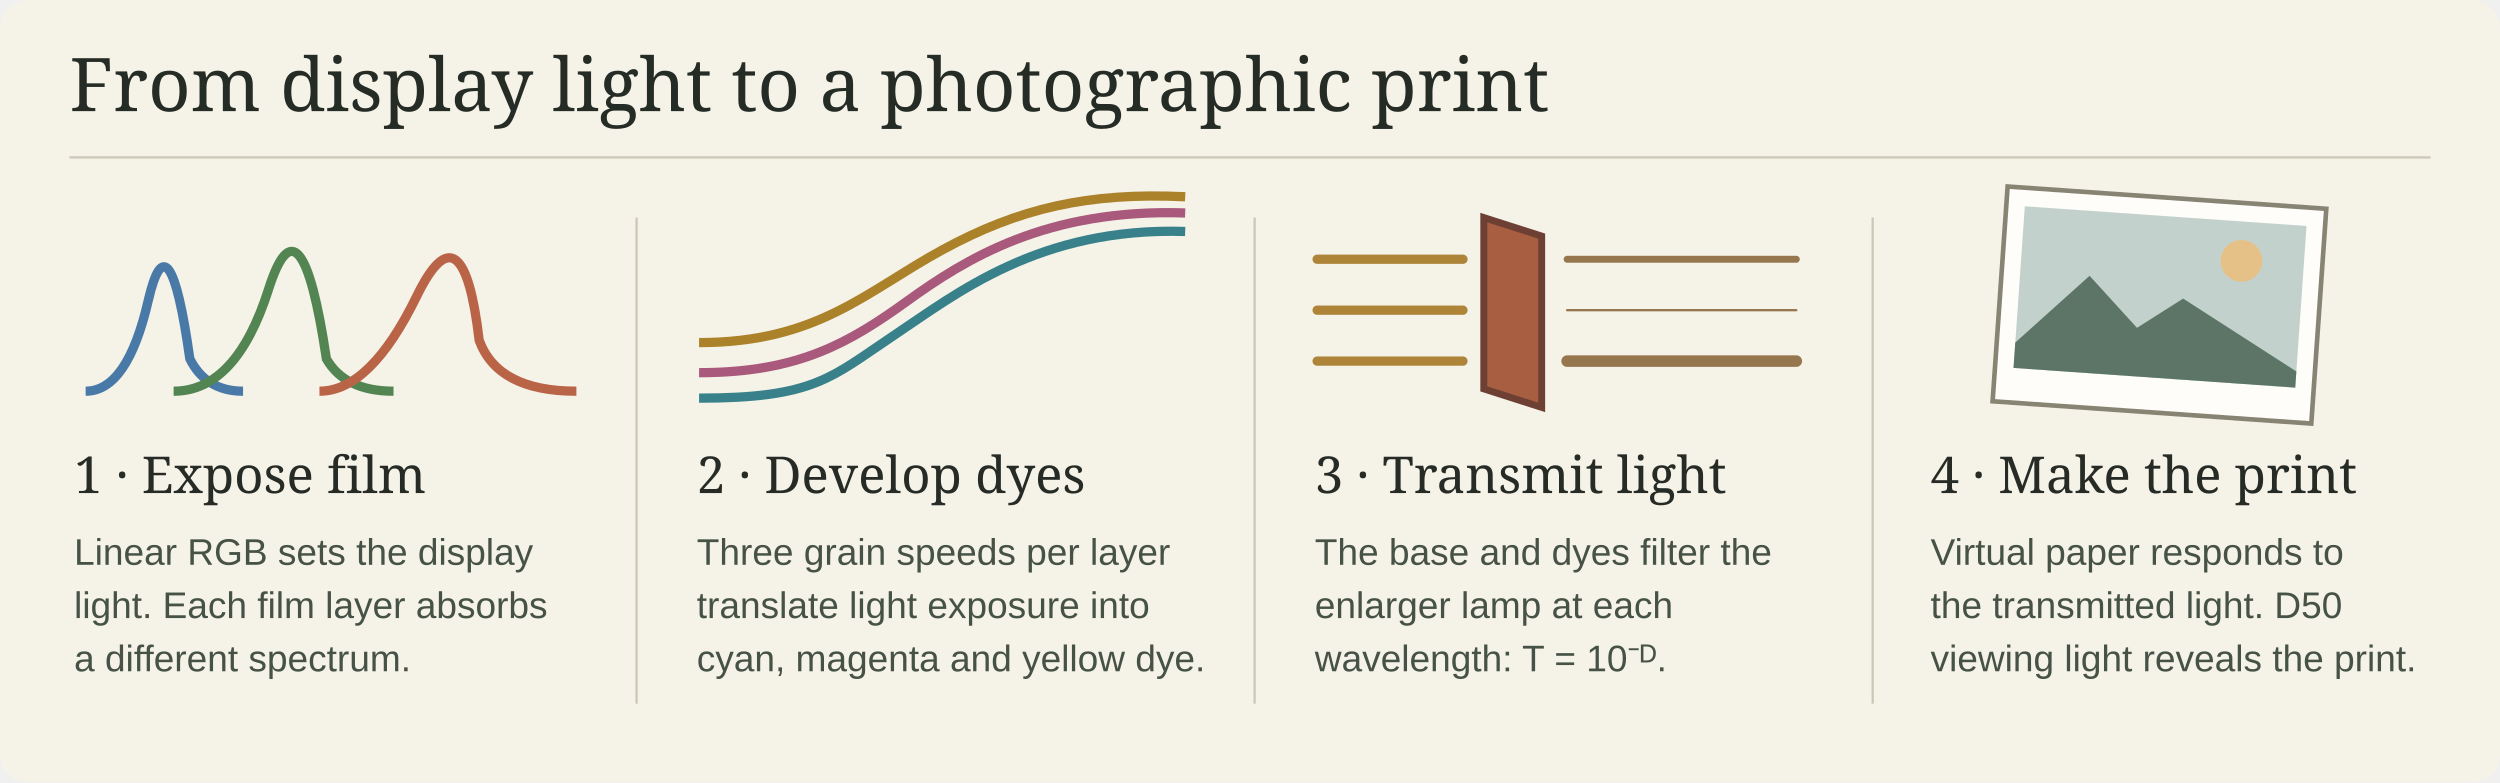
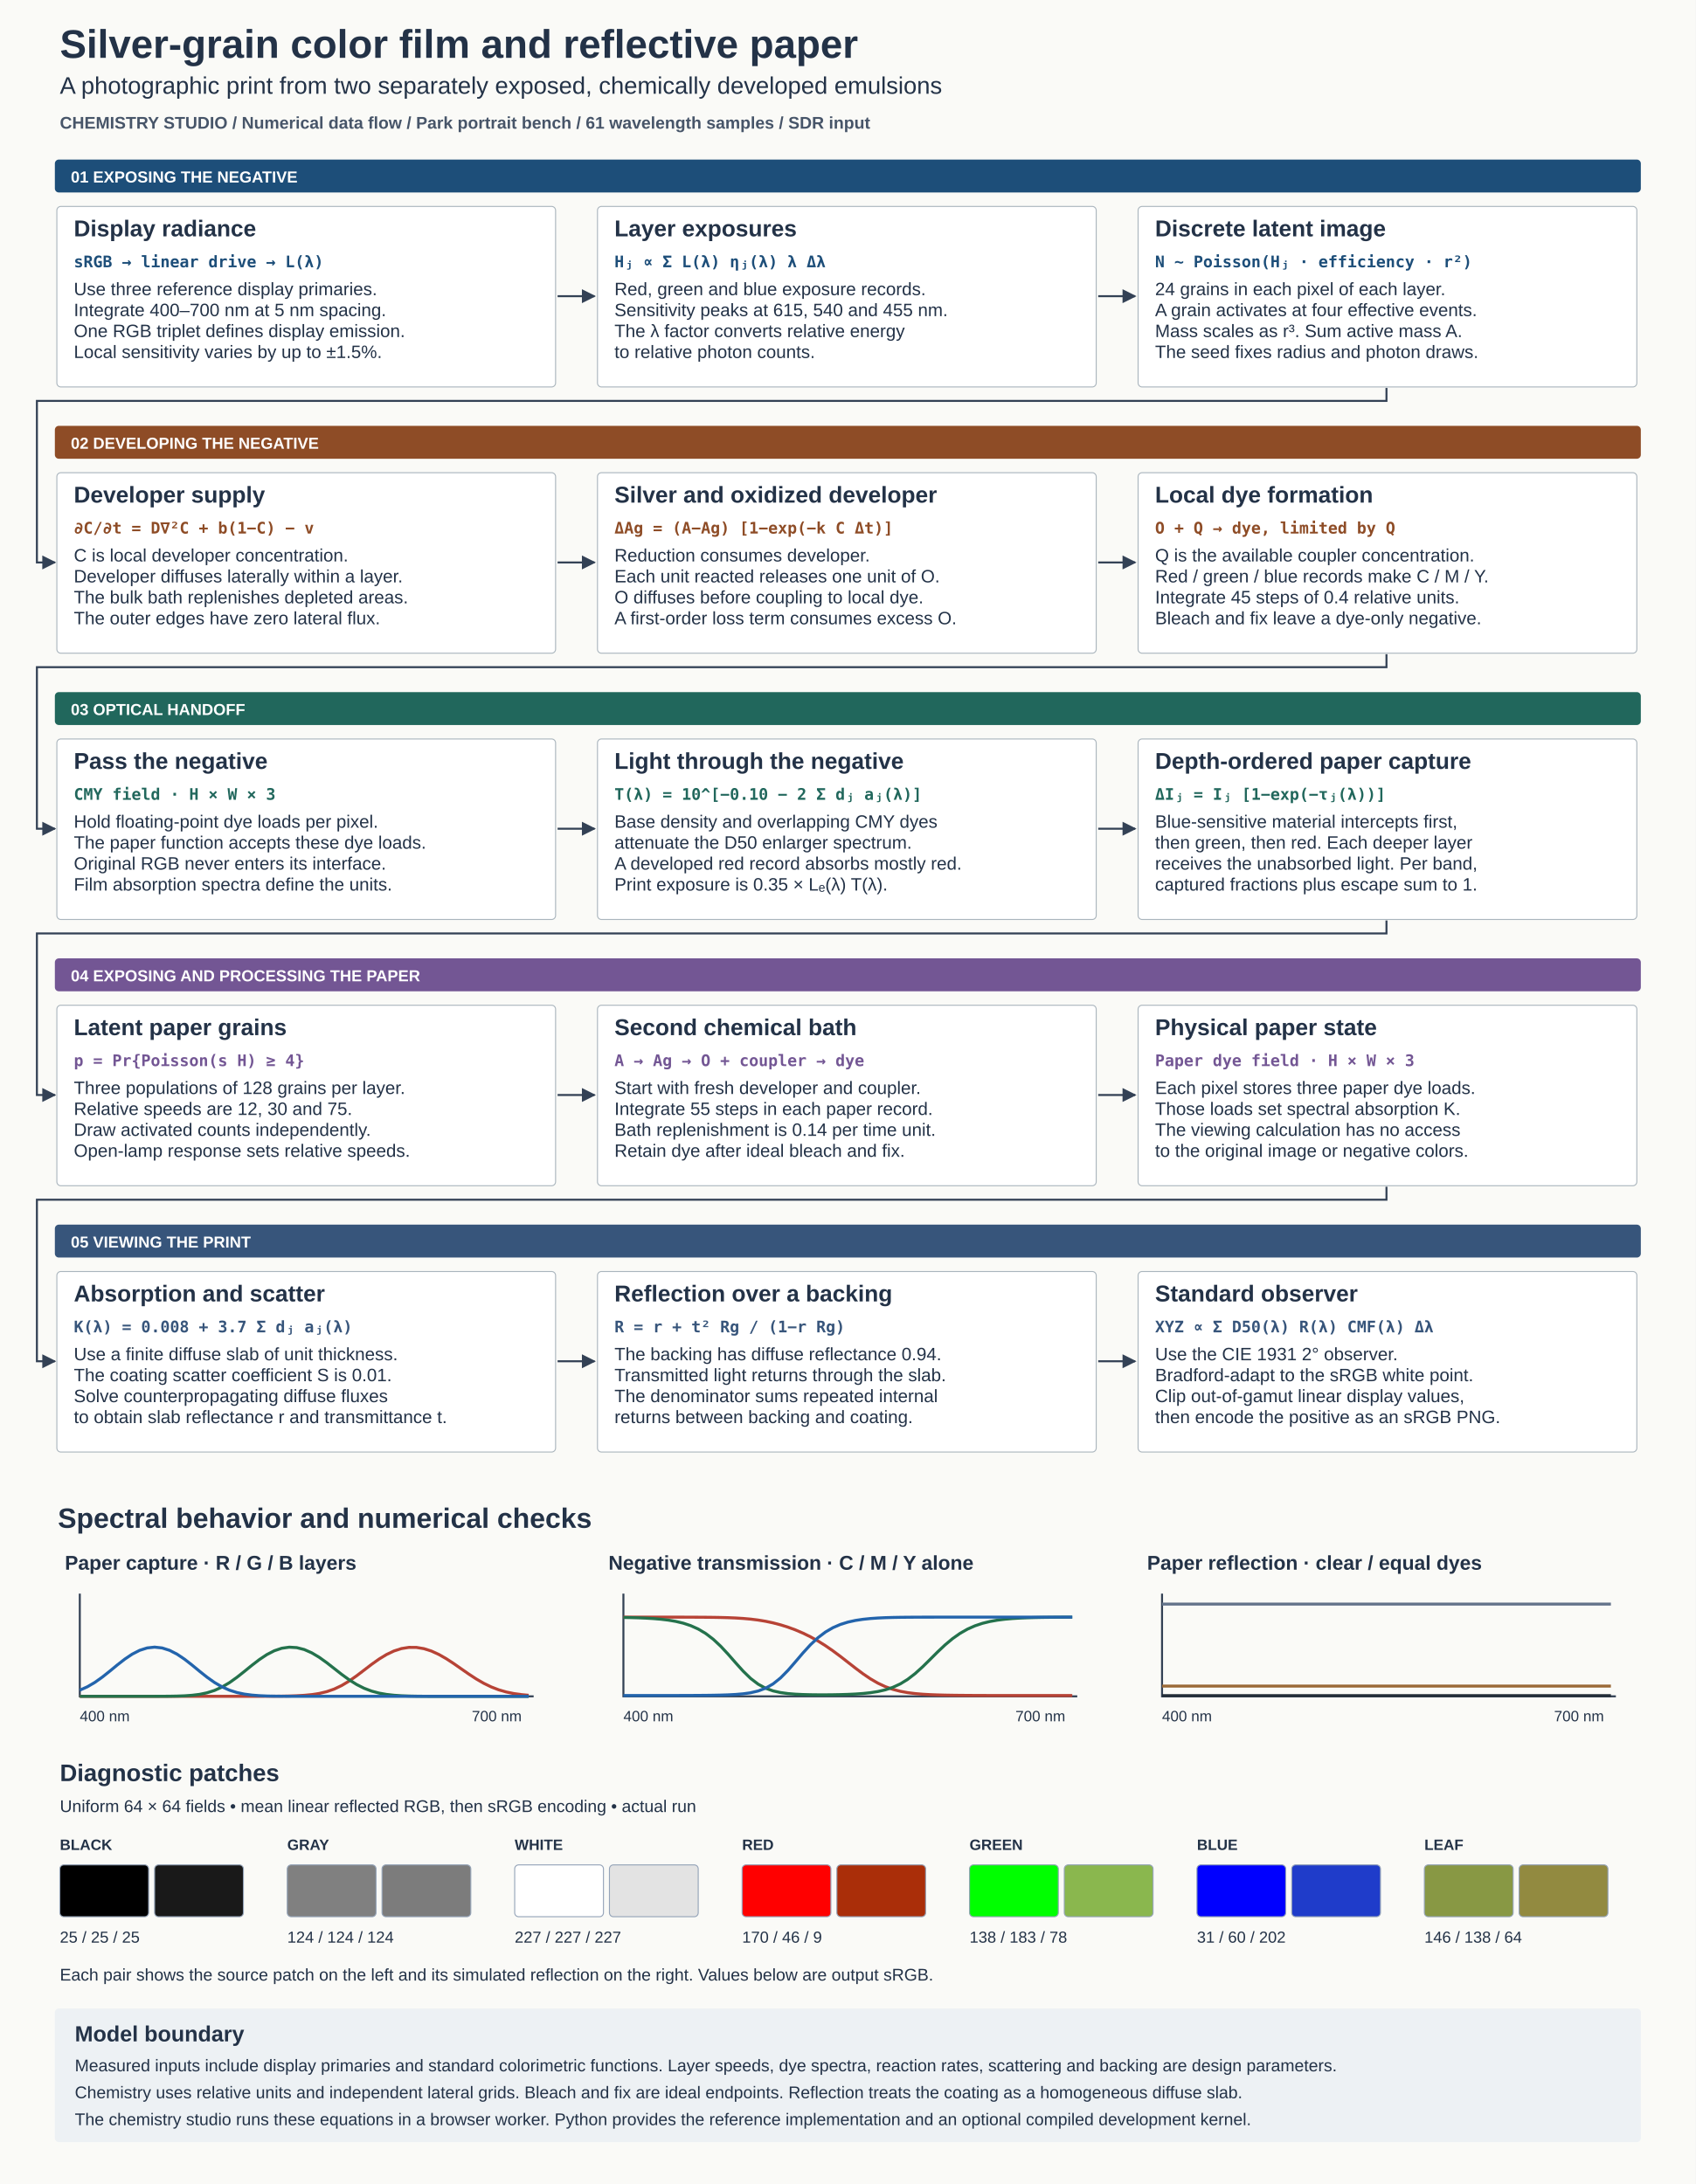
- <svg xmlns="http://www.w3.org/2000/svg" width="1080" height="338" viewBox="0 0 1080 338" role="img" aria-labelledby="title desc">
-   <rect width="1080" height="338" rx="12" fill="#f5f2e8" />
-   <g font-family="Georgia,serif" fill="#252c26">
-     <text x="30" y="48" font-size="32">From display light to a photographic print</text>
-   </g>
-   <g stroke="#ccc8b8" fill="none">
-     <path d="M30 68H1050 M275 94V304 M542 94V304 M809 94V304" />
-   </g>
-   <g fill="none" stroke-width="4">
-     <path d="M37 169Q55 169 64 130T82 155Q89 169 105 169" stroke="#4979a6" />
-     <path d="M75 169Q102 169 116 125T141 155Q149 169 170 169" stroke="#528551" />
-     <path d="M138 169Q160 169 180 128T207 147Q215 169 249 169" stroke="#ba6447" />
-   </g>
-   <g fill="none" stroke-width="4">
-     <path d="M302 172C352 172 359 163 386 145S449 98 512 100" stroke="#38818b" />
-     <path d="M302 161C345 161 367 148 392 130S452 90 512 92" stroke="#a9597b" />
-     <path d="M302 148C353 148 374 126 407 108S470 83 512 85" stroke="#ab8129" />
-   </g>
-   <g fill="none" stroke-linecap="round">
-     <g stroke="#ad8438" stroke-width="4">
-       <path d="M569 112h63m-63 22h63m-63 22h63" />
-     </g>
-     <path d="M641 94l25 8v74l-25-8z" fill="#a85e40" stroke="#6d4033" stroke-width="3" />
-     <g stroke="#96764c">
-       <path d="M677 112h99" stroke-width="3" />
-       <path d="M677 134h99" stroke-width="1" />
-       <path d="M677 156h99" stroke-width="5" />
-     </g>
-   </g>
-   <g transform="translate(864 85) rotate(4 65 45)">
-     <rect width="138" height="93" fill="#fffdfa" stroke="#878474" stroke-width="2" />
-     <rect x="8" y="8" width="122" height="70" fill="#c3d1cd" />
-     <circle cx="103" cy="25" r="9" fill="#e5c187" />
-     <path d="M8 67l30-31 22 21 19-14 51 28v7H8z" fill="#5d7566" />
-   </g>
-   <g font-family="Georgia,serif" font-size="22" fill="#262b25">
-     <text x="32" y="213">1 · Expose film</text>
-     <text x="301" y="213">2 · Develop dyes</text>
-     <text x="568" y="213">3 · Transmit light</text>
-     <text x="834" y="213">4 · Make the print</text>
-   </g>
-   <g font-family="Arial,sans-serif" font-size="16" fill="#475247">
-     <text x="32" y="244">
-       <tspan x="32">Linear RGB sets the display</tspan>
-       <tspan x="32" dy="23">light. Each film layer absorbs</tspan>
-       <tspan x="32" dy="23">a different spectrum.</tspan>
-     </text>
-     <text x="301" y="244">
-       <tspan x="301">Three grain speeds per layer</tspan>
-       <tspan x="301" dy="23">translate light exposure into</tspan>
-       <tspan x="301" dy="23">cyan, magenta and yellow dye.</tspan>
-     </text>
-     <text x="568" y="244">
-       <tspan x="568">The base and dyes filter the</tspan>
-       <tspan x="568" dy="23">enlarger lamp at each</tspan>
-       <tspan x="568" dy="23">wavelength: T = 10⁻ᴰ.</tspan>
-     </text>
-     <text x="834" y="244">
-       <tspan x="834">Virtual paper responds to</tspan>
-       <tspan x="834" dy="23">the transmitted light. D50</tspan>
-       <tspan x="834" dy="23">viewing light reveals the print.</tspan>
-     </text>
+ <svg xmlns="http://www.w3.org/2000/svg" viewBox="0 0 1700 2190" width="1700" height="2190" role="img" aria-labelledby="t d">
+   <defs>
+     <marker id="arrow" viewBox="0 0 10 10" refX="9" refY="5" markerWidth="7" markerHeight="7" orient="auto">
+       <path d="M0 0L10 5L0 10z" fill="#334155" />
+     </marker>
+   </defs>
+   <rect width="1700" height="2190" fill="#fafaf7" />
+   <g font-family="Helvetica Neue,Arial,sans-serif">
+     <text x="60" y="58" font-size="40" font-weight="700" fill="#233247">Silver-grain color film and reflective paper</text>
+     <text x="60" y="94" font-size="24" font-weight="400" fill="#233247">A photographic print from two separately exposed, chemically developed emulsions</text>
+     <text x="60" y="129" font-size="17" font-weight="600" fill="#475569">CHEMISTRY STUDIO   /   Numerical data flow   /   Park portrait bench   /   61 wavelength samples   /   SDR input</text>
+     <rect x="55" y="160" width="1590" height="33" rx="4" fill="#1d4e79" stroke="none" />
+     <text x="71" y="183" font-size="16" font-weight="700" fill="white">01   EXPOSING THE NEGATIVE</text>
+     <rect x="57" y="207" width="500" height="181" rx="4" fill="white" stroke="#aab5bd" />
+     <text x="74" y="237" font-size="23" font-weight="700" fill="#233247">Display radiance</text>
+     <text x="74" y="268" font-size="16" font-weight="600" fill="#1d4e79" font-family="Menlo,monospace">sRGB → linear drive → L(λ)</text>
+     <text x="74" y="296" font-size="18" font-weight="400" fill="#233247">Use three reference display primaries.</text>
+     <text x="74" y="317" font-size="18" font-weight="400" fill="#233247">Integrate 400–700 nm at 5 nm spacing.</text>
+     <text x="74" y="338" font-size="18" font-weight="400" fill="#233247">One RGB triplet defines display emission.</text>
+     <text x="74" y="359" font-size="18" font-weight="400" fill="#233247">Local sensitivity varies by up to ±1.5%.</text>
+     <path d="M559 297h37" fill="none" stroke="#334155" stroke-width="2" marker-end="url(#arrow)" />
+     <rect x="599" y="207" width="500" height="181" rx="4" fill="white" stroke="#aab5bd" />
+     <text x="616" y="237" font-size="23" font-weight="700" fill="#233247">Layer exposures</text>
+     <text x="616" y="268" font-size="16" font-weight="600" fill="#1d4e79" font-family="Menlo,monospace">Hⱼ ∝ Σ L(λ) ηⱼ(λ) λ Δλ</text>
+     <text x="616" y="296" font-size="18" font-weight="400" fill="#233247">Red, green and blue exposure records.</text>
+     <text x="616" y="317" font-size="18" font-weight="400" fill="#233247">Sensitivity peaks at 615, 540 and 455 nm.</text>
+     <text x="616" y="338" font-size="18" font-weight="400" fill="#233247">The λ factor converts relative energy</text>
+     <text x="616" y="359" font-size="18" font-weight="400" fill="#233247">to relative photon counts.</text>
+     <path d="M1101 297h37" fill="none" stroke="#334155" stroke-width="2" marker-end="url(#arrow)" />
+     <rect x="1141" y="207" width="500" height="181" rx="4" fill="white" stroke="#aab5bd" />
+     <text x="1158" y="237" font-size="23" font-weight="700" fill="#233247">Discrete latent image</text>
+     <text x="1158" y="268" font-size="16" font-weight="600" fill="#1d4e79" font-family="Menlo,monospace">N ~ Poisson(Hⱼ · efficiency · r²)</text>
+     <text x="1158" y="296" font-size="18" font-weight="400" fill="#233247">24 grains in each pixel of each layer.</text>
+     <text x="1158" y="317" font-size="18" font-weight="400" fill="#233247">A grain activates at four effective events.</text>
+     <text x="1158" y="338" font-size="18" font-weight="400" fill="#233247">Mass scales as r³. Sum active mass A.</text>
+     <text x="1158" y="359" font-size="18" font-weight="400" fill="#233247">The seed fixes radius and photon draws.</text>
+     <path d="M1390 389v13H37v162h18" fill="none" stroke="#334155" stroke-width="2" marker-end="url(#arrow)" />
+     <rect x="55" y="427" width="1590" height="33" rx="4" fill="#8e4c26" stroke="none" />
+     <text x="71" y="450" font-size="16" font-weight="700" fill="white">02   DEVELOPING THE NEGATIVE</text>
+     <rect x="57" y="474" width="500" height="181" rx="4" fill="white" stroke="#aab5bd" />
+     <text x="74" y="504" font-size="23" font-weight="700" fill="#233247">Developer supply</text>
+     <text x="74" y="535" font-size="16" font-weight="600" fill="#8e4c26" font-family="Menlo,monospace">∂C/∂t = D∇²C + b(1−C) − v</text>
+     <text x="74" y="563" font-size="18" font-weight="400" fill="#233247">C is local developer concentration.</text>
+     <text x="74" y="584" font-size="18" font-weight="400" fill="#233247">Developer diffuses laterally within a layer.</text>
+     <text x="74" y="605" font-size="18" font-weight="400" fill="#233247">The bulk bath replenishes depleted areas.</text>
+     <text x="74" y="626" font-size="18" font-weight="400" fill="#233247">The outer edges have zero lateral flux.</text>
+     <path d="M559 564h37" fill="none" stroke="#334155" stroke-width="2" marker-end="url(#arrow)" />
+     <rect x="599" y="474" width="500" height="181" rx="4" fill="white" stroke="#aab5bd" />
+     <text x="616" y="504" font-size="23" font-weight="700" fill="#233247">Silver and oxidized developer</text>
+     <text x="616" y="535" font-size="16" font-weight="600" fill="#8e4c26" font-family="Menlo,monospace">ΔAg = (A−Ag) [1−exp(−k C Δt)]</text>
+     <text x="616" y="563" font-size="18" font-weight="400" fill="#233247">Reduction consumes developer.</text>
+     <text x="616" y="584" font-size="18" font-weight="400" fill="#233247">Each unit reacted releases one unit of O.</text>
+     <text x="616" y="605" font-size="18" font-weight="400" fill="#233247">O diffuses before coupling to local dye.</text>
+     <text x="616" y="626" font-size="18" font-weight="400" fill="#233247">A first-order loss term consumes excess O.</text>
+     <path d="M1101 564h37" fill="none" stroke="#334155" stroke-width="2" marker-end="url(#arrow)" />
+     <rect x="1141" y="474" width="500" height="181" rx="4" fill="white" stroke="#aab5bd" />
+     <text x="1158" y="504" font-size="23" font-weight="700" fill="#233247">Local dye formation</text>
+     <text x="1158" y="535" font-size="16" font-weight="600" fill="#8e4c26" font-family="Menlo,monospace">O + Q → dye, limited by Q</text>
+     <text x="1158" y="563" font-size="18" font-weight="400" fill="#233247">Q is the available coupler concentration.</text>
+     <text x="1158" y="584" font-size="18" font-weight="400" fill="#233247">Red / green / blue records make C / M / Y.</text>
+     <text x="1158" y="605" font-size="18" font-weight="400" fill="#233247">Integrate 45 steps of 0.4 relative units.</text>
+     <text x="1158" y="626" font-size="18" font-weight="400" fill="#233247">Bleach and fix leave a dye-only negative.</text>
+     <path d="M1390 656v13H37v162h18" fill="none" stroke="#334155" stroke-width="2" marker-end="url(#arrow)" />
+     <rect x="55" y="694" width="1590" height="33" rx="4" fill="#21675c" stroke="none" />
+     <text x="71" y="717" font-size="16" font-weight="700" fill="white">03   OPTICAL HANDOFF</text>
+     <rect x="57" y="741" width="500" height="181" rx="4" fill="white" stroke="#aab5bd" />
+     <text x="74" y="771" font-size="23" font-weight="700" fill="#233247">Pass the negative</text>
+     <text x="74" y="802" font-size="16" font-weight="600" fill="#21675c" font-family="Menlo,monospace">CMY field   ·   H × W × 3</text>
+     <text x="74" y="830" font-size="18" font-weight="400" fill="#233247">Hold floating-point dye loads per pixel.</text>
+     <text x="74" y="851" font-size="18" font-weight="400" fill="#233247">The paper function accepts these dye loads.</text>
+     <text x="74" y="872" font-size="18" font-weight="400" fill="#233247">Original RGB never enters its interface.</text>
+     <text x="74" y="893" font-size="18" font-weight="400" fill="#233247">Film absorption spectra define the units.</text>
+     <path d="M559 831h37" fill="none" stroke="#334155" stroke-width="2" marker-end="url(#arrow)" />
+     <rect x="599" y="741" width="500" height="181" rx="4" fill="white" stroke="#aab5bd" />
+     <text x="616" y="771" font-size="23" font-weight="700" fill="#233247">Light through the negative</text>
+     <text x="616" y="802" font-size="16" font-weight="600" fill="#21675c" font-family="Menlo,monospace">T(λ) = 10^[−0.10 − 2 Σ dⱼ aⱼ(λ)]</text>
+     <text x="616" y="830" font-size="18" font-weight="400" fill="#233247">Base density and overlapping CMY dyes</text>
+     <text x="616" y="851" font-size="18" font-weight="400" fill="#233247">attenuate the D50 enlarger spectrum.</text>
+     <text x="616" y="872" font-size="18" font-weight="400" fill="#233247">A developed red record absorbs mostly red.</text>
+     <text x="616" y="893" font-size="18" font-weight="400" fill="#233247">Print exposure is 0.35 × Lₑ(λ) T(λ).</text>
+     <path d="M1101 831h37" fill="none" stroke="#334155" stroke-width="2" marker-end="url(#arrow)" />
+     <rect x="1141" y="741" width="500" height="181" rx="4" fill="white" stroke="#aab5bd" />
+     <text x="1158" y="771" font-size="23" font-weight="700" fill="#233247">Depth-ordered paper capture</text>
+     <text x="1158" y="802" font-size="16" font-weight="600" fill="#21675c" font-family="Menlo,monospace">ΔIⱼ = Iⱼ [1−exp(−τⱼ(λ))]</text>
+     <text x="1158" y="830" font-size="18" font-weight="400" fill="#233247">Blue-sensitive material intercepts first,</text>
+     <text x="1158" y="851" font-size="18" font-weight="400" fill="#233247">then green, then red. Each deeper layer</text>
+     <text x="1158" y="872" font-size="18" font-weight="400" fill="#233247">receives the unabsorbed light. Per band,</text>
+     <text x="1158" y="893" font-size="18" font-weight="400" fill="#233247">captured fractions plus escape sum to 1.</text>
+     <path d="M1390 923v13H37v162h18" fill="none" stroke="#334155" stroke-width="2" marker-end="url(#arrow)" />
+     <rect x="55" y="961" width="1590" height="33" rx="4" fill="#735694" stroke="none" />
+     <text x="71" y="984" font-size="16" font-weight="700" fill="white">04   EXPOSING AND PROCESSING THE PAPER</text>
+     <rect x="57" y="1008" width="500" height="181" rx="4" fill="white" stroke="#aab5bd" />
+     <text x="74" y="1038" font-size="23" font-weight="700" fill="#233247">Latent paper grains</text>
+     <text x="74" y="1069" font-size="16" font-weight="600" fill="#735694" font-family="Menlo,monospace">p = Pr{Poisson(s H) ≥ 4}</text>
+     <text x="74" y="1097" font-size="18" font-weight="400" fill="#233247">Three populations of 128 grains per layer.</text>
+     <text x="74" y="1118" font-size="18" font-weight="400" fill="#233247">Relative speeds are 12, 30 and 75.</text>
+     <text x="74" y="1139" font-size="18" font-weight="400" fill="#233247">Draw activated counts independently.</text>
+     <text x="74" y="1160" font-size="18" font-weight="400" fill="#233247">Open-lamp response sets relative speeds.</text>
+     <path d="M559 1098h37" fill="none" stroke="#334155" stroke-width="2" marker-end="url(#arrow)" />
+     <rect x="599" y="1008" width="500" height="181" rx="4" fill="white" stroke="#aab5bd" />
+     <text x="616" y="1038" font-size="23" font-weight="700" fill="#233247">Second chemical bath</text>
+     <text x="616" y="1069" font-size="16" font-weight="600" fill="#735694" font-family="Menlo,monospace">A → Ag → O + coupler → dye</text>
+     <text x="616" y="1097" font-size="18" font-weight="400" fill="#233247">Start with fresh developer and coupler.</text>
+     <text x="616" y="1118" font-size="18" font-weight="400" fill="#233247">Integrate 55 steps in each paper record.</text>
+     <text x="616" y="1139" font-size="18" font-weight="400" fill="#233247">Bath replenishment is 0.14 per time unit.</text>
+     <text x="616" y="1160" font-size="18" font-weight="400" fill="#233247">Retain dye after ideal bleach and fix.</text>
+     <path d="M1101 1098h37" fill="none" stroke="#334155" stroke-width="2" marker-end="url(#arrow)" />
+     <rect x="1141" y="1008" width="500" height="181" rx="4" fill="white" stroke="#aab5bd" />
+     <text x="1158" y="1038" font-size="23" font-weight="700" fill="#233247">Physical paper state</text>
+     <text x="1158" y="1069" font-size="16" font-weight="600" fill="#735694" font-family="Menlo,monospace">Paper dye field   ·   H × W × 3</text>
+     <text x="1158" y="1097" font-size="18" font-weight="400" fill="#233247">Each pixel stores three paper dye loads.</text>
+     <text x="1158" y="1118" font-size="18" font-weight="400" fill="#233247">Those loads set spectral absorption K.</text>
+     <text x="1158" y="1139" font-size="18" font-weight="400" fill="#233247">The viewing calculation has no access</text>
+     <text x="1158" y="1160" font-size="18" font-weight="400" fill="#233247">to the original image or negative colors.</text>
+     <path d="M1390 1190v13H37v162h18" fill="none" stroke="#334155" stroke-width="2" marker-end="url(#arrow)" />
+     <rect x="55" y="1228" width="1590" height="33" rx="4" fill="#37557b" stroke="none" />
+     <text x="71" y="1251" font-size="16" font-weight="700" fill="white">05   VIEWING THE PRINT</text>
+     <rect x="57" y="1275" width="500" height="181" rx="4" fill="white" stroke="#aab5bd" />
+     <text x="74" y="1305" font-size="23" font-weight="700" fill="#233247">Absorption and scatter</text>
+     <text x="74" y="1336" font-size="16" font-weight="600" fill="#37557b" font-family="Menlo,monospace">K(λ) = 0.008 + 3.7 Σ dⱼ aⱼ(λ)</text>
+     <text x="74" y="1364" font-size="18" font-weight="400" fill="#233247">Use a finite diffuse slab of unit thickness.</text>
+     <text x="74" y="1385" font-size="18" font-weight="400" fill="#233247">The coating scatter coefficient S is 0.01.</text>
+     <text x="74" y="1406" font-size="18" font-weight="400" fill="#233247">Solve counterpropagating diffuse fluxes</text>
+     <text x="74" y="1427" font-size="18" font-weight="400" fill="#233247">to obtain slab reflectance r and transmittance t.</text>
+     <path d="M559 1365h37" fill="none" stroke="#334155" stroke-width="2" marker-end="url(#arrow)" />
+     <rect x="599" y="1275" width="500" height="181" rx="4" fill="white" stroke="#aab5bd" />
+     <text x="616" y="1305" font-size="23" font-weight="700" fill="#233247">Reflection over a backing</text>
+     <text x="616" y="1336" font-size="16" font-weight="600" fill="#37557b" font-family="Menlo,monospace">R = r + t² Rg / (1−r Rg)</text>
+     <text x="616" y="1364" font-size="18" font-weight="400" fill="#233247">The backing has diffuse reflectance 0.94.</text>
+     <text x="616" y="1385" font-size="18" font-weight="400" fill="#233247">Transmitted light returns through the slab.</text>
+     <text x="616" y="1406" font-size="18" font-weight="400" fill="#233247">The denominator sums repeated internal</text>
+     <text x="616" y="1427" font-size="18" font-weight="400" fill="#233247">returns between backing and coating.</text>
+     <path d="M1101 1365h37" fill="none" stroke="#334155" stroke-width="2" marker-end="url(#arrow)" />
+     <rect x="1141" y="1275" width="500" height="181" rx="4" fill="white" stroke="#aab5bd" />
+     <text x="1158" y="1305" font-size="23" font-weight="700" fill="#233247">Standard observer</text>
+     <text x="1158" y="1336" font-size="16" font-weight="600" fill="#37557b" font-family="Menlo,monospace">XYZ ∝ Σ D50(λ) R(λ) CMF(λ) Δλ</text>
+     <text x="1158" y="1364" font-size="18" font-weight="400" fill="#233247">Use the CIE 1931 2° observer.</text>
+     <text x="1158" y="1385" font-size="18" font-weight="400" fill="#233247">Bradford-adapt to the sRGB white point.</text>
+     <text x="1158" y="1406" font-size="18" font-weight="400" fill="#233247">Clip out-of-gamut linear display values,</text>
+     <text x="1158" y="1427" font-size="18" font-weight="400" fill="#233247">then encode the positive as an sRGB PNG.</text>
+     <text x="58" y="1532" font-size="28" font-weight="700" fill="#233247">Spectral behavior and numerical checks</text>
+     <text x="65" y="1574" font-size="20" font-weight="600" fill="#233247">Paper capture · R / G / B layers</text>
+     <path d="M80 1598v103h455" fill="none" stroke="#334155" stroke-width="2" />
+     <polyline points="80.00,1701.00 87.50,1701.00 95.00,1701.00 102.50,1701.00 110.00,1701.00 117.50,1701.00 125.00,1701.00 132.50,1701.00 140.00,1701.00 147.50,1701.00 155.00,1701.00 162.50,1701.00 170.00,1701.00 177.50,1701.00 185.00,1701.00 192.50,1701.00 200.00,1701.00 207.50,1701.00 215.00,1701.00 222.50,1701.00 230.00,1701.00 237.50,1701.00 245.00,1700.99 252.50,1700.98 260.00,1700.97 267.50,1700.94 275.00,1700.89 282.50,1700.80 290.00,1700.66 297.50,1700.41 305.00,1699.98 312.50,1699.26 320.00,1698.11 327.50,1696.32 335.00,1693.72 342.50,1690.18 350.00,1685.69 357.50,1680.43 365.00,1674.72 372.50,1668.98 380.00,1663.65 387.50,1659.07 395.00,1655.51 402.50,1653.09 410.00,1651.90 417.50,1651.95 425.00,1653.20 432.50,1655.59 440.00,1659.02 447.50,1663.31 455.00,1668.22 462.50,1673.46 470.00,1678.68 477.50,1683.59 485.00,1687.93 492.50,1691.57 500.00,1694.46 507.50,1696.63 515.00,1698.19 522.50,1699.26 530.00,1699.96" fill="none" stroke="#b74336" stroke-width="3" />
+     <polyline points="80.00,1701.00 87.50,1701.00 95.00,1701.00 102.50,1701.00 110.00,1701.00 117.50,1701.00 125.00,1701.00 132.50,1701.00 140.00,1700.99 147.50,1700.99 155.00,1700.97 162.50,1700.94 170.00,1700.88 177.50,1700.74 185.00,1700.47 192.50,1699.94 200.00,1699.02 207.50,1697.47 215.00,1695.09 222.50,1691.71 230.00,1687.29 237.50,1681.95 245.00,1676.01 252.50,1669.91 260.00,1664.14 267.50,1659.15 275.00,1655.29 282.50,1652.77 290.00,1651.71 297.50,1652.15 305.00,1654.06 312.50,1657.35 320.00,1661.83 327.50,1667.20 335.00,1673.06 342.50,1678.94 350.00,1684.39 357.50,1689.10 365.00,1692.89 372.50,1695.73 380.00,1697.74 387.50,1699.08 395.00,1699.92 402.50,1700.42 410.00,1700.70 417.50,1700.85 425.00,1700.93 432.50,1700.97 440.00,1700.99 447.50,1700.99 455.00,1701.00 462.50,1701.00 470.00,1701.00 477.50,1701.00 485.00,1701.00 492.50,1701.00 500.00,1701.00 507.50,1701.00 515.00,1701.00 522.50,1701.00 530.00,1701.00" fill="none" stroke="#24724c" stroke-width="3" />
+     <polyline points="80.00,1694.80 87.50,1691.46 95.00,1687.08 102.50,1681.76 110.00,1675.79 117.50,1669.61 125.00,1663.76 132.50,1658.71 140.00,1654.87 147.50,1652.47 155.00,1651.66 162.50,1652.47 170.00,1654.87 177.50,1658.71 185.00,1663.76 192.50,1669.61 200.00,1675.79 207.50,1681.76 215.00,1687.08 222.50,1691.46 230.00,1694.80 237.50,1697.18 245.00,1698.76 252.50,1699.75 260.00,1700.34 267.50,1700.67 275.00,1700.84 282.50,1700.93 290.00,1700.97 297.50,1700.99 305.00,1700.99 312.50,1701.00 320.00,1701.00 327.50,1701.00 335.00,1701.00 342.50,1701.00 350.00,1701.00 357.50,1701.00 365.00,1701.00 372.50,1701.00 380.00,1701.00 387.50,1701.00 395.00,1701.00 402.50,1701.00 410.00,1701.00 417.50,1701.00 425.00,1701.00 432.50,1701.00 440.00,1701.00 447.50,1701.00 455.00,1701.00 462.50,1701.00 470.00,1701.00 477.50,1701.00 485.00,1701.00 492.50,1701.00 500.00,1701.00 507.50,1701.00 515.00,1701.00 522.50,1701.00 530.00,1701.00" fill="none" stroke="#2364ac" stroke-width="3" />
+     <text x="80" y="1726" font-size="15" font-weight="400" fill="#233247">400 nm</text>
+     <text x="473" y="1726" font-size="15" font-weight="400" fill="#233247">700 nm</text>
+     <text x="610" y="1574" font-size="20" font-weight="600" fill="#233247">Negative transmission · C / M / Y alone</text>
+     <path d="M625 1598v103h455" fill="none" stroke="#334155" stroke-width="2" />
+     <polyline points="625.00,1621.57 632.50,1621.57 640.00,1621.57 647.50,1621.57 655.00,1621.57 662.50,1621.58 670.00,1621.58 677.50,1621.59 685.00,1621.60 692.50,1621.62 700.00,1621.66 707.50,1621.71 715.00,1621.79 722.50,1621.92 730.00,1622.12 737.50,1622.43 745.00,1622.90 752.50,1623.56 760.00,1624.49 767.50,1625.73 775.00,1627.32 782.50,1629.28 790.00,1631.64 797.50,1634.40 805.00,1637.61 812.50,1641.29 820.00,1645.47 827.50,1650.17 835.00,1655.35 842.50,1660.93 850.00,1666.77 857.50,1672.62 865.00,1678.24 872.50,1683.34 880.00,1687.71 887.50,1691.25 895.00,1693.95 902.50,1695.92 910.00,1697.29 917.50,1698.24 925.00,1698.87 932.50,1699.30 940.00,1699.58 947.50,1699.78 955.00,1699.91 962.50,1700.00 970.00,1700.06 977.50,1700.11 985.00,1700.14 992.50,1700.16 1000.00,1700.17 1007.50,1700.18 1015.00,1700.19 1022.50,1700.20 1030.00,1700.20 1037.50,1700.20 1045.00,1700.20 1052.50,1700.20 1060.00,1700.20 1067.50,1700.20 1075.00,1700.21" fill="none" stroke="#b74336" stroke-width="3" />
+     <polyline points="625.00,1621.91 632.50,1622.06 640.00,1622.27 647.50,1622.58 655.00,1623.03 662.50,1623.66 670.00,1624.57 677.50,1625.85 685.00,1627.64 692.50,1630.13 700.00,1633.50 707.50,1637.98 715.00,1643.71 722.50,1650.72 730.00,1658.78 737.50,1667.36 745.00,1675.70 752.50,1683.00 760.00,1688.75 767.50,1692.84 775.00,1695.53 782.50,1697.21 790.00,1698.23 797.50,1698.83 805.00,1699.18 812.50,1699.38 820.00,1699.46 827.50,1699.47 835.00,1699.40 842.50,1699.26 850.00,1699.03 857.50,1698.68 865.00,1698.15 872.50,1697.36 880.00,1696.20 887.50,1694.49 895.00,1692.01 902.50,1688.56 910.00,1683.95 917.50,1678.15 925.00,1671.36 932.50,1663.97 940.00,1656.48 947.50,1649.41 955.00,1643.13 962.50,1637.84 970.00,1633.58 977.50,1630.26 985.00,1627.76 992.50,1625.92 1000.00,1624.59 1007.50,1623.64 1015.00,1622.98 1022.50,1622.52 1030.00,1622.20 1037.50,1621.99 1045.00,1621.84 1052.50,1621.75 1060.00,1621.68 1067.50,1621.64 1075.00,1621.62" fill="none" stroke="#24724c" stroke-width="3" />
+     <polyline points="625.00,1700.20 632.50,1700.20 640.00,1700.20 647.50,1700.20 655.00,1700.19 662.50,1700.18 670.00,1700.17 677.50,1700.16 685.00,1700.14 692.50,1700.11 700.00,1700.06 707.50,1700.00 715.00,1699.90 722.50,1699.74 730.00,1699.50 737.50,1699.10 745.00,1698.46 752.50,1697.40 760.00,1695.65 767.50,1692.84 775.00,1688.55 782.50,1682.55 790.00,1674.94 797.50,1666.31 805.00,1657.49 812.50,1649.29 820.00,1642.25 827.50,1636.55 835.00,1632.17 842.50,1628.92 850.00,1626.57 857.50,1624.91 865.00,1623.77 872.50,1622.99 880.00,1622.46 887.50,1622.12 895.00,1621.90 902.50,1621.76 910.00,1621.68 917.50,1621.63 925.00,1621.60 932.50,1621.59 940.00,1621.58 947.50,1621.57 955.00,1621.57 962.50,1621.57 970.00,1621.57 977.50,1621.57 985.00,1621.57 992.50,1621.57 1000.00,1621.57 1007.50,1621.57 1015.00,1621.57 1022.50,1621.57 1030.00,1621.57 1037.50,1621.57 1045.00,1621.57 1052.50,1621.57 1060.00,1621.57 1067.50,1621.57 1075.00,1621.57" fill="none" stroke="#2364ac" stroke-width="3" />
+     <text x="625" y="1726" font-size="15" font-weight="400" fill="#233247">400 nm</text>
+     <text x="1018" y="1726" font-size="15" font-weight="400" fill="#233247">700 nm</text>
+     <text x="1150" y="1574" font-size="20" font-weight="600" fill="#233247">Paper reflection · clear / equal dyes</text>
+     <path d="M1165 1598v103h455" fill="none" stroke="#334155" stroke-width="2" />
+     <polyline points="1165.00,1608.49 1172.50,1608.49 1180.00,1608.49 1187.50,1608.49 1195.00,1608.49 1202.50,1608.49 1210.00,1608.49 1217.50,1608.49 1225.00,1608.49 1232.50,1608.49 1240.00,1608.49 1247.50,1608.49 1255.00,1608.49 1262.50,1608.49 1270.00,1608.49 1277.50,1608.49 1285.00,1608.49 1292.50,1608.49 1300.00,1608.49 1307.50,1608.49 1315.00,1608.49 1322.50,1608.49 1330.00,1608.49 1337.50,1608.49 1345.00,1608.49 1352.50,1608.49 1360.00,1608.49 1367.50,1608.49 1375.00,1608.49 1382.50,1608.49 1390.00,1608.49 1397.50,1608.49 1405.00,1608.49 1412.50,1608.49 1420.00,1608.49 1427.50,1608.49 1435.00,1608.49 1442.50,1608.49 1450.00,1608.49 1457.50,1608.49 1465.00,1608.49 1472.50,1608.49 1480.00,1608.49 1487.50,1608.49 1495.00,1608.49 1502.50,1608.49 1510.00,1608.49 1517.50,1608.49 1525.00,1608.49 1532.50,1608.49 1540.00,1608.49 1547.50,1608.49 1555.00,1608.49 1562.50,1608.49 1570.00,1608.49 1577.50,1608.49 1585.00,1608.49 1592.50,1608.49 1600.00,1608.49 1607.50,1608.49 1615.00,1608.49" fill="none" stroke="#64748b" stroke-width="3" />
+     <polyline points="1165.00,1690.72 1172.50,1690.72 1180.00,1690.72 1187.50,1690.72 1195.00,1690.72 1202.50,1690.72 1210.00,1690.72 1217.50,1690.72 1225.00,1690.72 1232.50,1690.72 1240.00,1690.72 1247.50,1690.72 1255.00,1690.72 1262.50,1690.72 1270.00,1690.72 1277.50,1690.72 1285.00,1690.72 1292.50,1690.72 1300.00,1690.72 1307.50,1690.72 1315.00,1690.72 1322.50,1690.72 1330.00,1690.72 1337.50,1690.72 1345.00,1690.72 1352.50,1690.72 1360.00,1690.72 1367.50,1690.72 1375.00,1690.72 1382.50,1690.72 1390.00,1690.72 1397.50,1690.72 1405.00,1690.72 1412.50,1690.72 1420.00,1690.72 1427.50,1690.72 1435.00,1690.72 1442.50,1690.72 1450.00,1690.72 1457.50,1690.72 1465.00,1690.72 1472.50,1690.72 1480.00,1690.72 1487.50,1690.72 1495.00,1690.72 1502.50,1690.72 1510.00,1690.72 1517.50,1690.72 1525.00,1690.72 1532.50,1690.72 1540.00,1690.72 1547.50,1690.72 1555.00,1690.72 1562.50,1690.72 1570.00,1690.72 1577.50,1690.72 1585.00,1690.72 1592.50,1690.72 1600.00,1690.72 1607.50,1690.72 1615.00,1690.72" fill="none" stroke="#9b6a38" stroke-width="3" />
+     <polyline points="1165.00,1700.30 1172.50,1700.30 1180.00,1700.30 1187.50,1700.30 1195.00,1700.30 1202.50,1700.30 1210.00,1700.30 1217.50,1700.30 1225.00,1700.30 1232.50,1700.30 1240.00,1700.30 1247.50,1700.30 1255.00,1700.30 1262.50,1700.30 1270.00,1700.30 1277.50,1700.30 1285.00,1700.30 1292.50,1700.30 1300.00,1700.30 1307.50,1700.30 1315.00,1700.30 1322.50,1700.30 1330.00,1700.30 1337.50,1700.30 1345.00,1700.30 1352.50,1700.30 1360.00,1700.30 1367.50,1700.30 1375.00,1700.30 1382.50,1700.30 1390.00,1700.30 1397.50,1700.30 1405.00,1700.30 1412.50,1700.30 1420.00,1700.30 1427.50,1700.30 1435.00,1700.30 1442.50,1700.30 1450.00,1700.30 1457.50,1700.30 1465.00,1700.30 1472.50,1700.30 1480.00,1700.30 1487.50,1700.30 1495.00,1700.30 1502.50,1700.30 1510.00,1700.30 1517.50,1700.30 1525.00,1700.30 1532.50,1700.30 1540.00,1700.30 1547.50,1700.30 1555.00,1700.30 1562.50,1700.30 1570.00,1700.30 1577.50,1700.30 1585.00,1700.30 1592.50,1700.30 1600.00,1700.30 1607.50,1700.30 1615.00,1700.30" fill="none" stroke="#232d38" stroke-width="3" />
+     <text x="1165" y="1726" font-size="15" font-weight="400" fill="#233247">400 nm</text>
+     <text x="1558" y="1726" font-size="15" font-weight="400" fill="#233247">700 nm</text>
+     <text x="60" y="1786" font-size="24" font-weight="700" fill="#233247">Diagnostic patches</text>
+     <text x="60" y="1817" font-size="17" font-weight="400" fill="#233247">Uniform 64 × 64 fields     •     mean linear reflected RGB, then sRGB encoding     •     actual run</text>
+     <text x="60" y="1855" font-size="15" font-weight="700" fill="#233247">BLACK</text>
+     <rect x="60" y="1870" width="89" height="52" rx="4" fill="rgb(0,0,0)" stroke="#94a3b8" />
+     <rect x="155" y="1870" width="89" height="52" rx="4" fill="rgb(25,25,25)" stroke="#94a3b8" />
+     <text x="60" y="1948" font-size="16" font-weight="500" fill="#233247">25 / 25 / 25</text>
+     <text x="288" y="1855" font-size="15" font-weight="700" fill="#233247">GRAY</text>
+     <rect x="288" y="1870" width="89" height="52" rx="4" fill="rgb(128,128,128)" stroke="#94a3b8" />
+     <rect x="383" y="1870" width="89" height="52" rx="4" fill="rgb(124,124,124)" stroke="#94a3b8" />
+     <text x="288" y="1948" font-size="16" font-weight="500" fill="#233247">124 / 124 / 124</text>
+     <text x="516" y="1855" font-size="15" font-weight="700" fill="#233247">WHITE</text>
+     <rect x="516" y="1870" width="89" height="52" rx="4" fill="rgb(255,255,255)" stroke="#94a3b8" />
+     <rect x="611" y="1870" width="89" height="52" rx="4" fill="rgb(227,227,227)" stroke="#94a3b8" />
+     <text x="516" y="1948" font-size="16" font-weight="500" fill="#233247">227 / 227 / 227</text>
+     <text x="744" y="1855" font-size="15" font-weight="700" fill="#233247">RED</text>
+     <rect x="744" y="1870" width="89" height="52" rx="4" fill="rgb(255,0,0)" stroke="#94a3b8" />
+     <rect x="839" y="1870" width="89" height="52" rx="4" fill="rgb(170,46,9)" stroke="#94a3b8" />
+     <text x="744" y="1948" font-size="16" font-weight="500" fill="#233247">170 / 46 / 9</text>
+     <text x="972" y="1855" font-size="15" font-weight="700" fill="#233247">GREEN</text>
+     <rect x="972" y="1870" width="89" height="52" rx="4" fill="rgb(0,255,0)" stroke="#94a3b8" />
+     <rect x="1067" y="1870" width="89" height="52" rx="4" fill="rgb(138,183,78)" stroke="#94a3b8" />
+     <text x="972" y="1948" font-size="16" font-weight="500" fill="#233247">138 / 183 / 78</text>
+     <text x="1200" y="1855" font-size="15" font-weight="700" fill="#233247">BLUE</text>
+     <rect x="1200" y="1870" width="89" height="52" rx="4" fill="rgb(0,0,255)" stroke="#94a3b8" />
+     <rect x="1295" y="1870" width="89" height="52" rx="4" fill="rgb(31,60,202)" stroke="#94a3b8" />
+     <text x="1200" y="1948" font-size="16" font-weight="500" fill="#233247">31 / 60 / 202</text>
+     <text x="1428" y="1855" font-size="15" font-weight="700" fill="#233247">LEAF</text>
+     <rect x="1428" y="1870" width="89" height="52" rx="4" fill="rgb(136,152,68)" stroke="#94a3b8" />
+     <rect x="1523" y="1870" width="89" height="52" rx="4" fill="rgb(146,138,64)" stroke="#94a3b8" />
+     <text x="1428" y="1948" font-size="16" font-weight="500" fill="#233247">146 / 138 / 64</text>
+     <text x="60" y="1986" font-size="17" font-weight="400" fill="#233247">Each pair shows the source patch on the left and its simulated reflection on the right. Values below are output sRGB.</text>
+     <rect x="55" y="2014" width="1590" height="134" rx="4" fill="#edf1f4" stroke="none" />
+     <text x="75" y="2047" font-size="22" font-weight="700" fill="#233247">Model boundary</text>
+     <text x="75" y="2077" font-size="17" font-weight="400" fill="#233247">Measured inputs include display primaries and standard colorimetric functions. Layer speeds, dye spectra, reaction rates, scattering and backing are design parameters.</text>
+     <text x="75" y="2104" font-size="17" font-weight="400" fill="#233247">Chemistry uses relative units and independent lateral grids. Bleach and fix are ideal endpoints. Reflection treats the coating as a homogeneous diffuse slab.</text>
+     <text x="75" y="2131" font-size="17" font-weight="400" fill="#233247">The chemistry studio runs these equations in a browser worker. Python provides the reference implementation and an optional compiled development kernel.</text>
  </g>
</svg>
